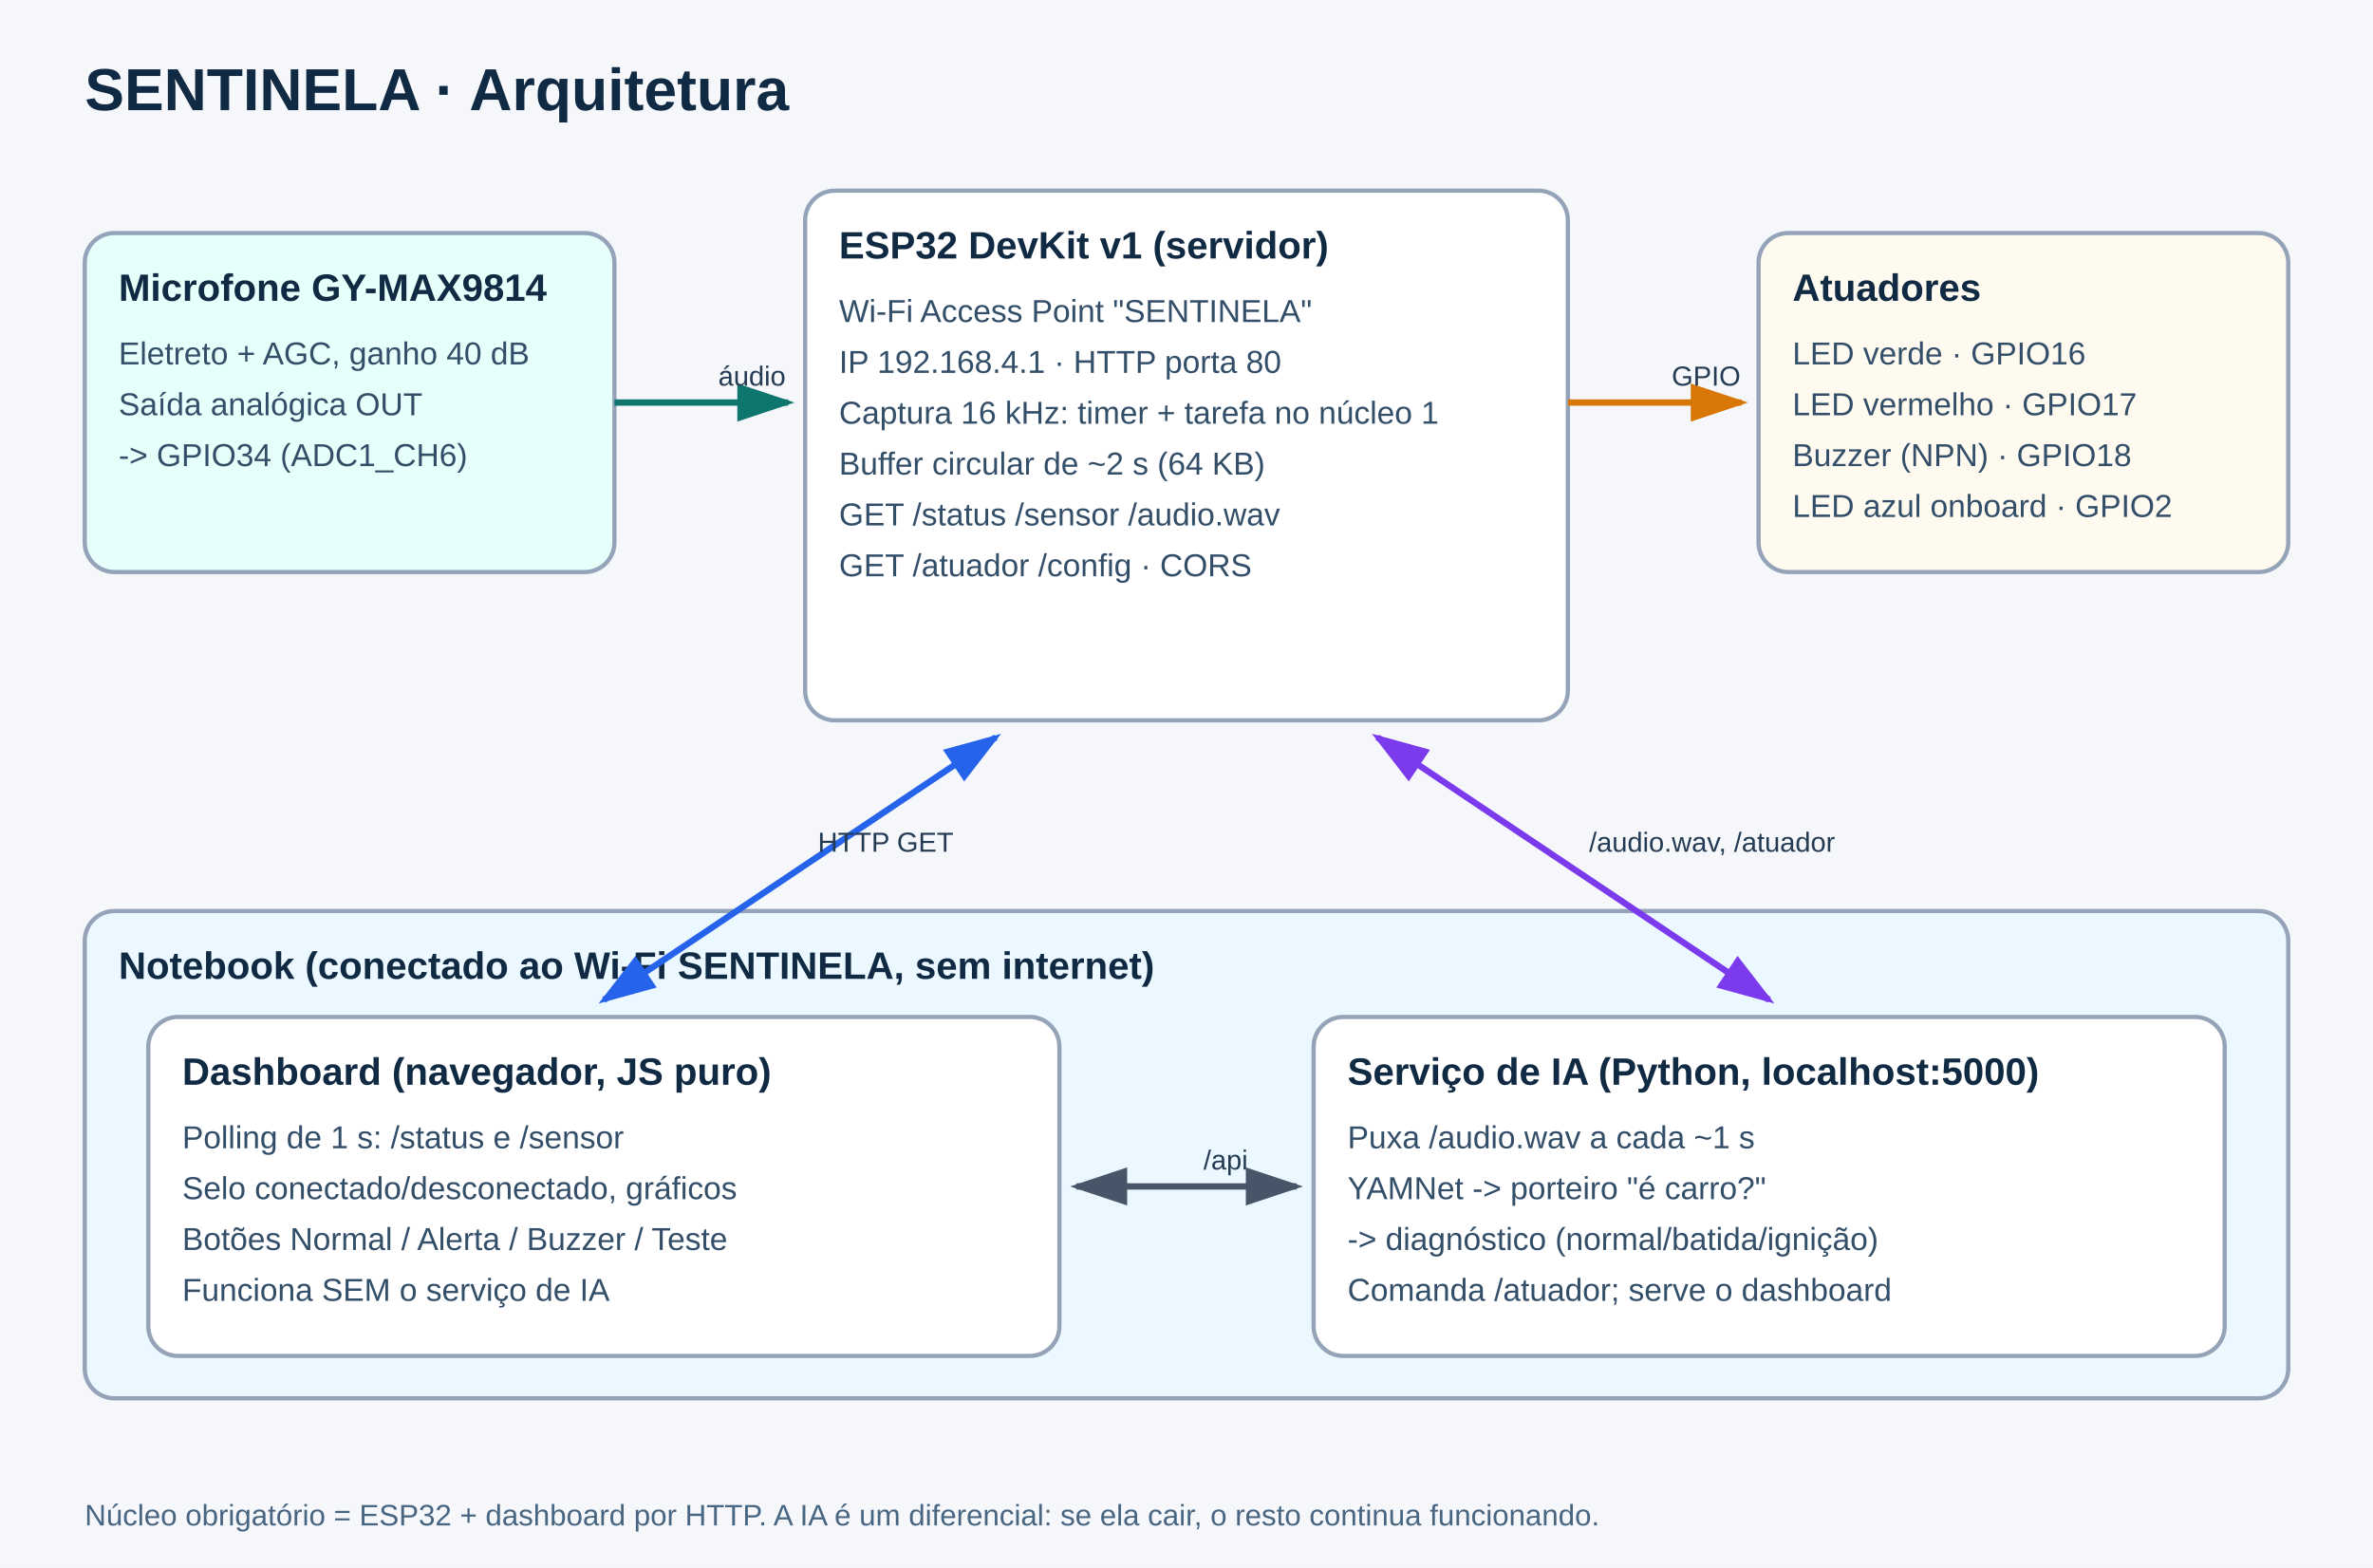
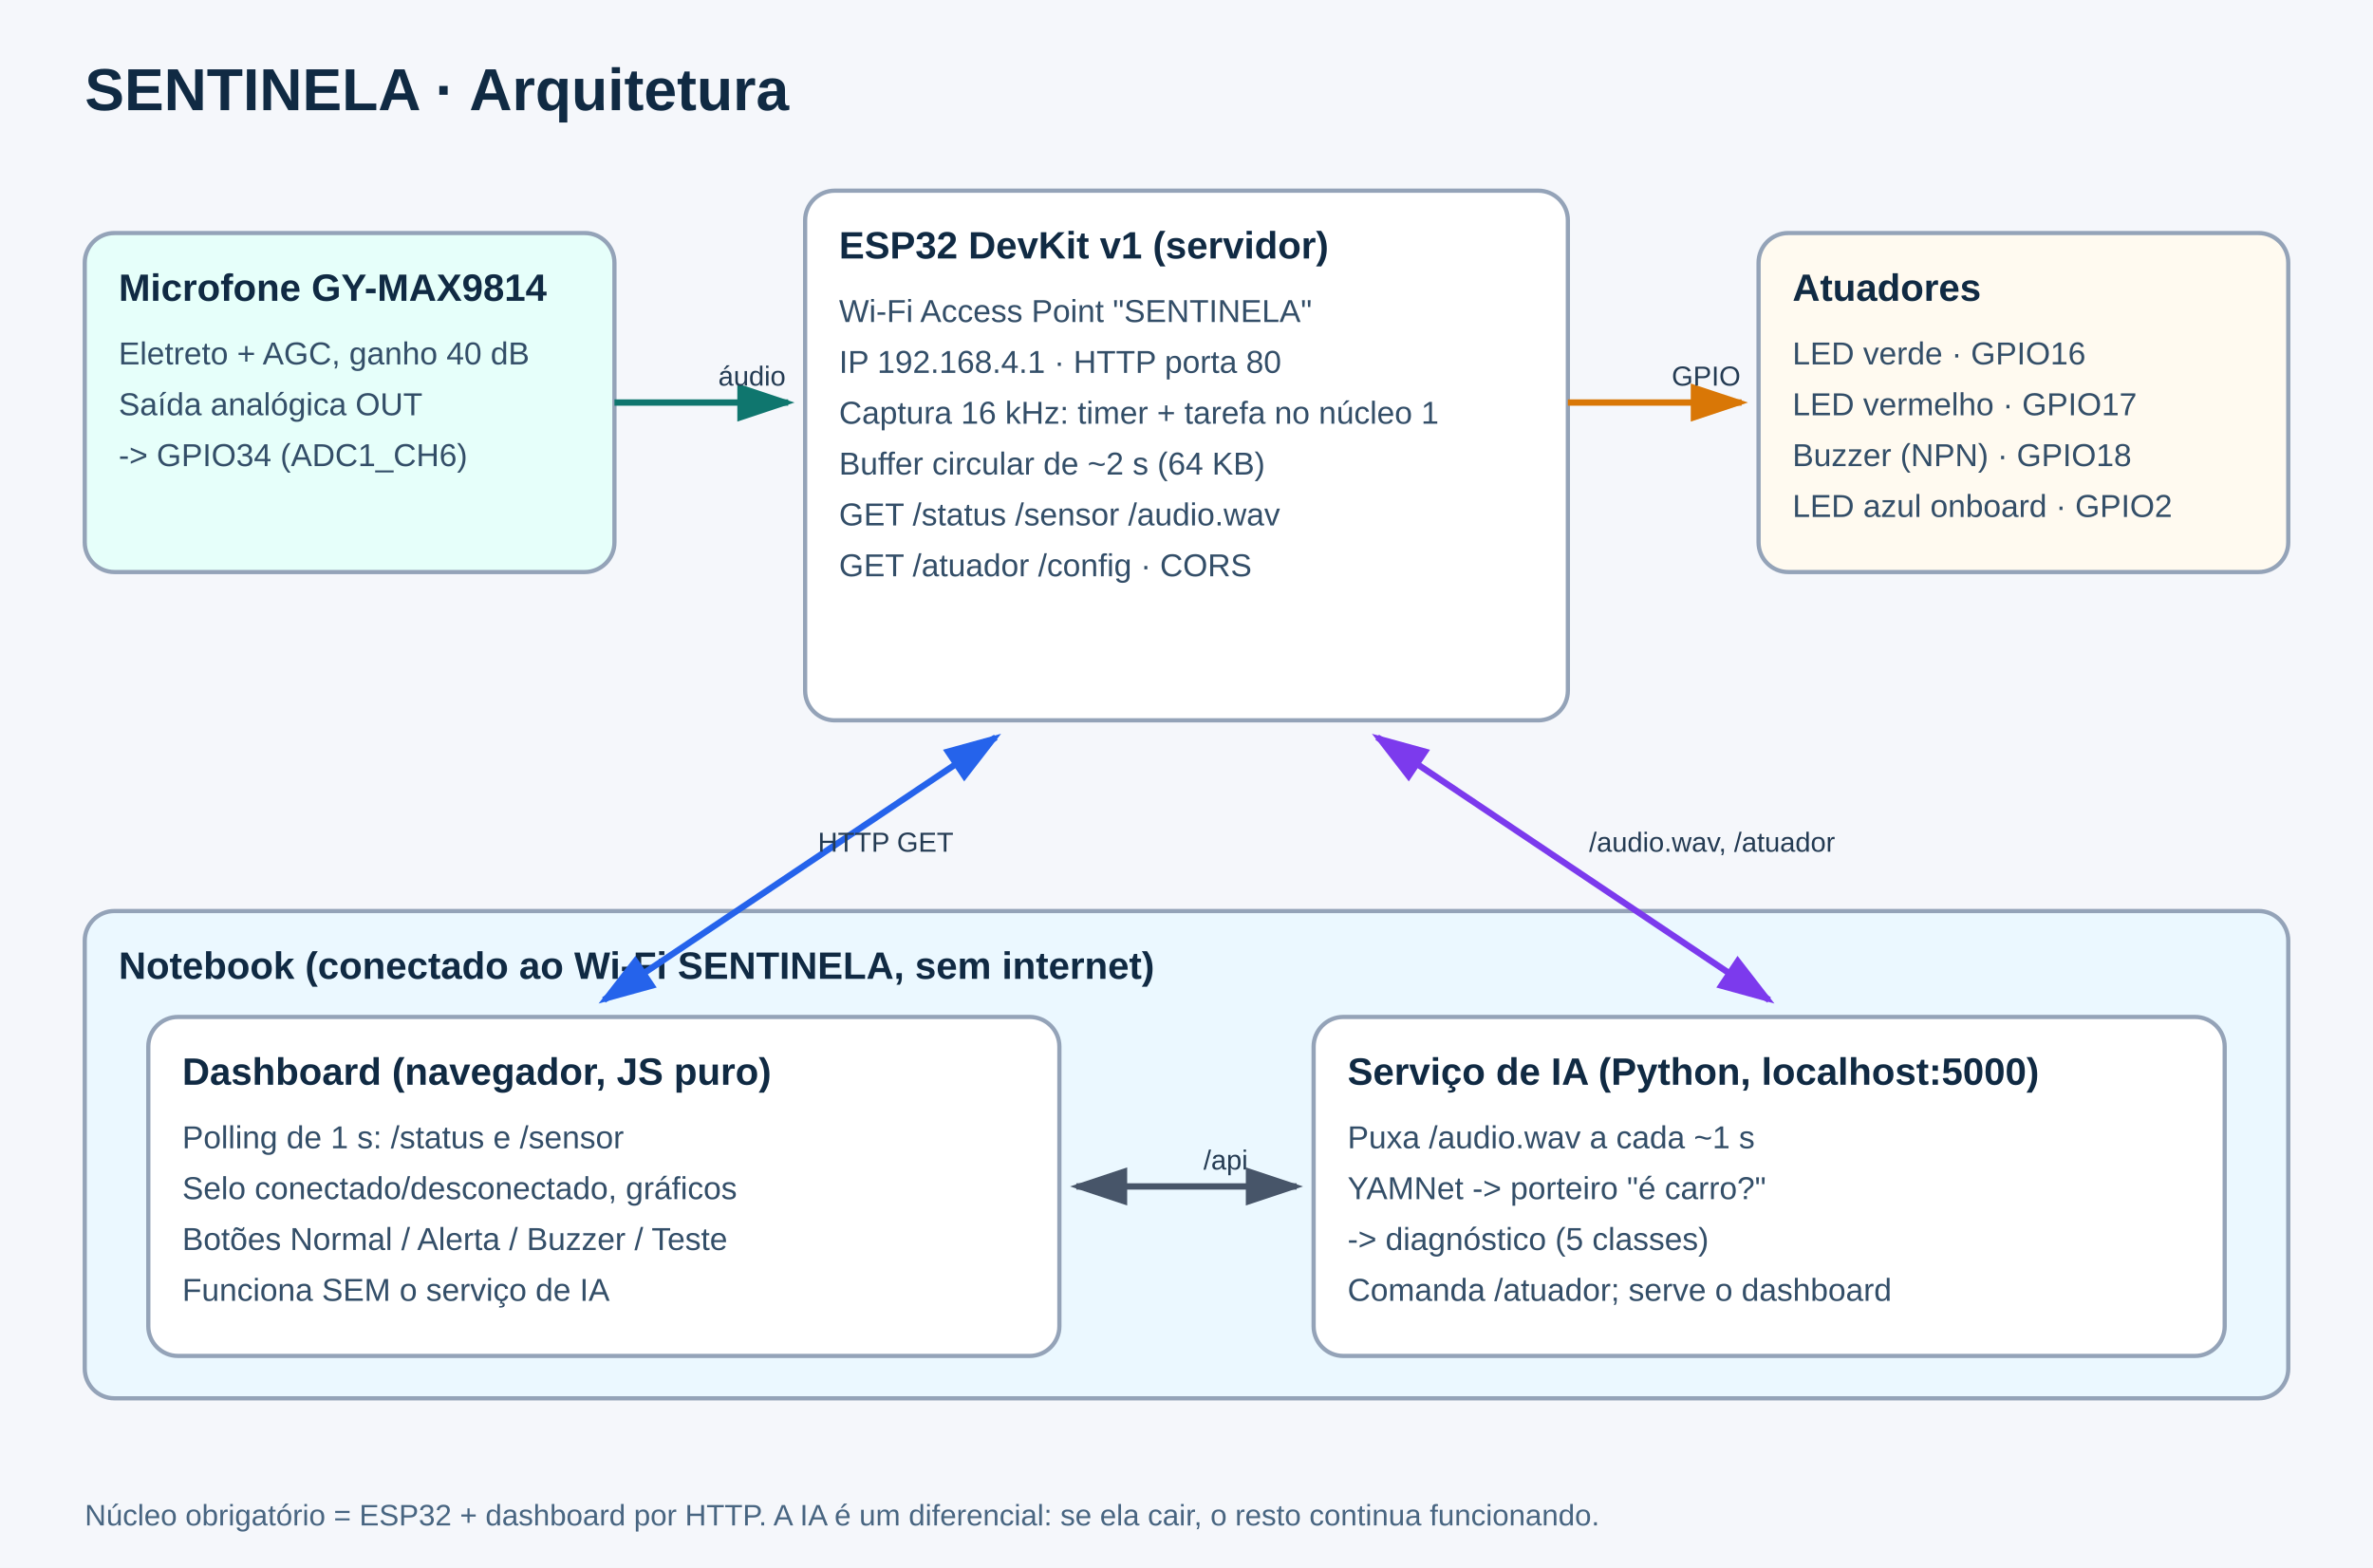
<svg xmlns="http://www.w3.org/2000/svg" width="1120" height="740" viewBox="0 0 1120 740" font-family="Arial">
  <defs>
    <marker id="m" markerWidth="10" markerHeight="10" refX="8" refY="3" orient="auto-start-reverse">
      <path d="M0 0v6l9-3z" fill="context-stroke" />
    </marker>
  </defs>
  <rect width="1120" height="740" fill="#f5f7fb" />
  <text x="40" y="52" font-size="28" font-weight="700" fill="#102a43">SENTINELA · Arquitetura</text>
  <rect x="40" y="110" width="250" height="160" rx="14" fill="#e6fffa" stroke="#94a3b8" stroke-width="2" />
  <text x="56" y="142" font-size="18" font-weight="700" fill="#102a43">Microfone GY-MAX9814</text>
  <text x="56" y="172" font-size="15" fill="#334e68">Eletreto + AGC, ganho 40 dB</text>
  <text x="56" y="196" font-size="15" fill="#334e68">Saída analógica OUT</text>
  <text x="56" y="220" font-size="15" fill="#334e68">-&gt; GPIO34 (ADC1_CH6)</text>
  <rect x="380" y="90" width="360" height="250" rx="14" fill="#ffffff" stroke="#94a3b8" stroke-width="2" />
  <text x="396" y="122" font-size="18" font-weight="700" fill="#102a43">ESP32 DevKit v1 (servidor)</text>
  <text x="396" y="152" font-size="15" fill="#334e68">Wi-Fi Access Point "SENTINELA"</text>
  <text x="396" y="176" font-size="15" fill="#334e68">IP 192.168.4.1 · HTTP porta 80</text>
  <text x="396" y="200" font-size="15" fill="#334e68">Captura 16 kHz: timer + tarefa no núcleo 1</text>
  <text x="396" y="224" font-size="15" fill="#334e68">Buffer circular de ~2 s (64 KB)</text>
  <text x="396" y="248" font-size="15" fill="#334e68">GET /status /sensor /audio.wav</text>
  <text x="396" y="272" font-size="15" fill="#334e68">GET /atuador /config · CORS</text>
  <rect x="830" y="110" width="250" height="160" rx="14" fill="#fffaf0" stroke="#94a3b8" stroke-width="2" />
  <text x="846" y="142" font-size="18" font-weight="700" fill="#102a43">Atuadores</text>
  <text x="846" y="172" font-size="15" fill="#334e68">LED verde · GPIO16</text>
  <text x="846" y="196" font-size="15" fill="#334e68">LED vermelho · GPIO17</text>
  <text x="846" y="220" font-size="15" fill="#334e68">Buzzer (NPN) · GPIO18</text>
  <text x="846" y="244" font-size="15" fill="#334e68">LED azul onboard · GPIO2</text>
  <rect x="40" y="430" width="1040" height="230" rx="14" fill="#ebf8ff" stroke="#94a3b8" stroke-width="2" />
  <text x="56" y="462" font-size="18" font-weight="700" fill="#102a43">Notebook (conectado ao Wi-Fi SENTINELA, sem internet)</text>
  <rect x="70" y="480" width="430" height="160" rx="14" fill="#ffffff" stroke="#94a3b8" stroke-width="2" />
  <text x="86" y="512" font-size="18" font-weight="700" fill="#102a43">Dashboard (navegador, JS puro)</text>
  <text x="86" y="542" font-size="15" fill="#334e68">Polling de 1 s: /status e /sensor</text>
  <text x="86" y="566" font-size="15" fill="#334e68">Selo conectado/desconectado, gráficos</text>
  <text x="86" y="590" font-size="15" fill="#334e68">Botões Normal / Alerta / Buzzer / Teste</text>
  <text x="86" y="614" font-size="15" fill="#334e68">Funciona SEM o serviço de IA</text>
  <rect x="620" y="480" width="430" height="160" rx="14" fill="#ffffff" stroke="#94a3b8" stroke-width="2" />
  <text x="636" y="512" font-size="18" font-weight="700" fill="#102a43">Serviço de IA (Python, localhost:5000)</text>
  <text x="636" y="542" font-size="15" fill="#334e68">Puxa /audio.wav a cada ~1 s</text>
  <text x="636" y="566" font-size="15" fill="#334e68">YAMNet -&gt; porteiro "é carro?"</text>
-   <text x="636" y="590" font-size="15" fill="#334e68">-&gt; diagnóstico (normal/batida/ignição)</text>
+   <text x="636" y="590" font-size="15" fill="#334e68">-&gt; diagnóstico (5 classes)</text>
  <text x="636" y="614" font-size="15" fill="#334e68">Comanda /atuador; serve o dashboard</text>
  <line x1="290" y1="190" x2="372" y2="190" stroke="#0f766e" stroke-width="3" marker-end="url(#m)" />
  <text x="339" y="182" font-size="13" fill="#243b53">áudio</text>
  <line x1="740" y1="190" x2="822" y2="190" stroke="#d97706" stroke-width="3" marker-end="url(#m)" />
  <text x="789" y="182" font-size="13" fill="#243b53">GPIO</text>
  <line x1="285" y1="472" x2="470" y2="348" stroke="#2563eb" stroke-width="3" marker-end="url(#m)" marker-start="url(#m)" />
  <text x="386" y="402" font-size="13" fill="#243b53">HTTP GET</text>
  <line x1="835" y1="472" x2="650" y2="348" stroke="#7c3aed" stroke-width="3" marker-end="url(#m)" marker-start="url(#m)" />
  <text x="750" y="402" font-size="13" fill="#243b53">/audio.wav, /atuador</text>
  <line x1="508" y1="560" x2="612" y2="560" stroke="#475569" stroke-width="3" marker-end="url(#m)" marker-start="url(#m)" />
  <text x="568" y="552" font-size="13" fill="#243b53">/api</text>
  <text x="40" y="720" font-size="14" fill="#486581">Núcleo obrigatório = ESP32 + dashboard por HTTP. A IA é um diferencial: se ela cair, o resto continua funcionando.</text>
</svg>
